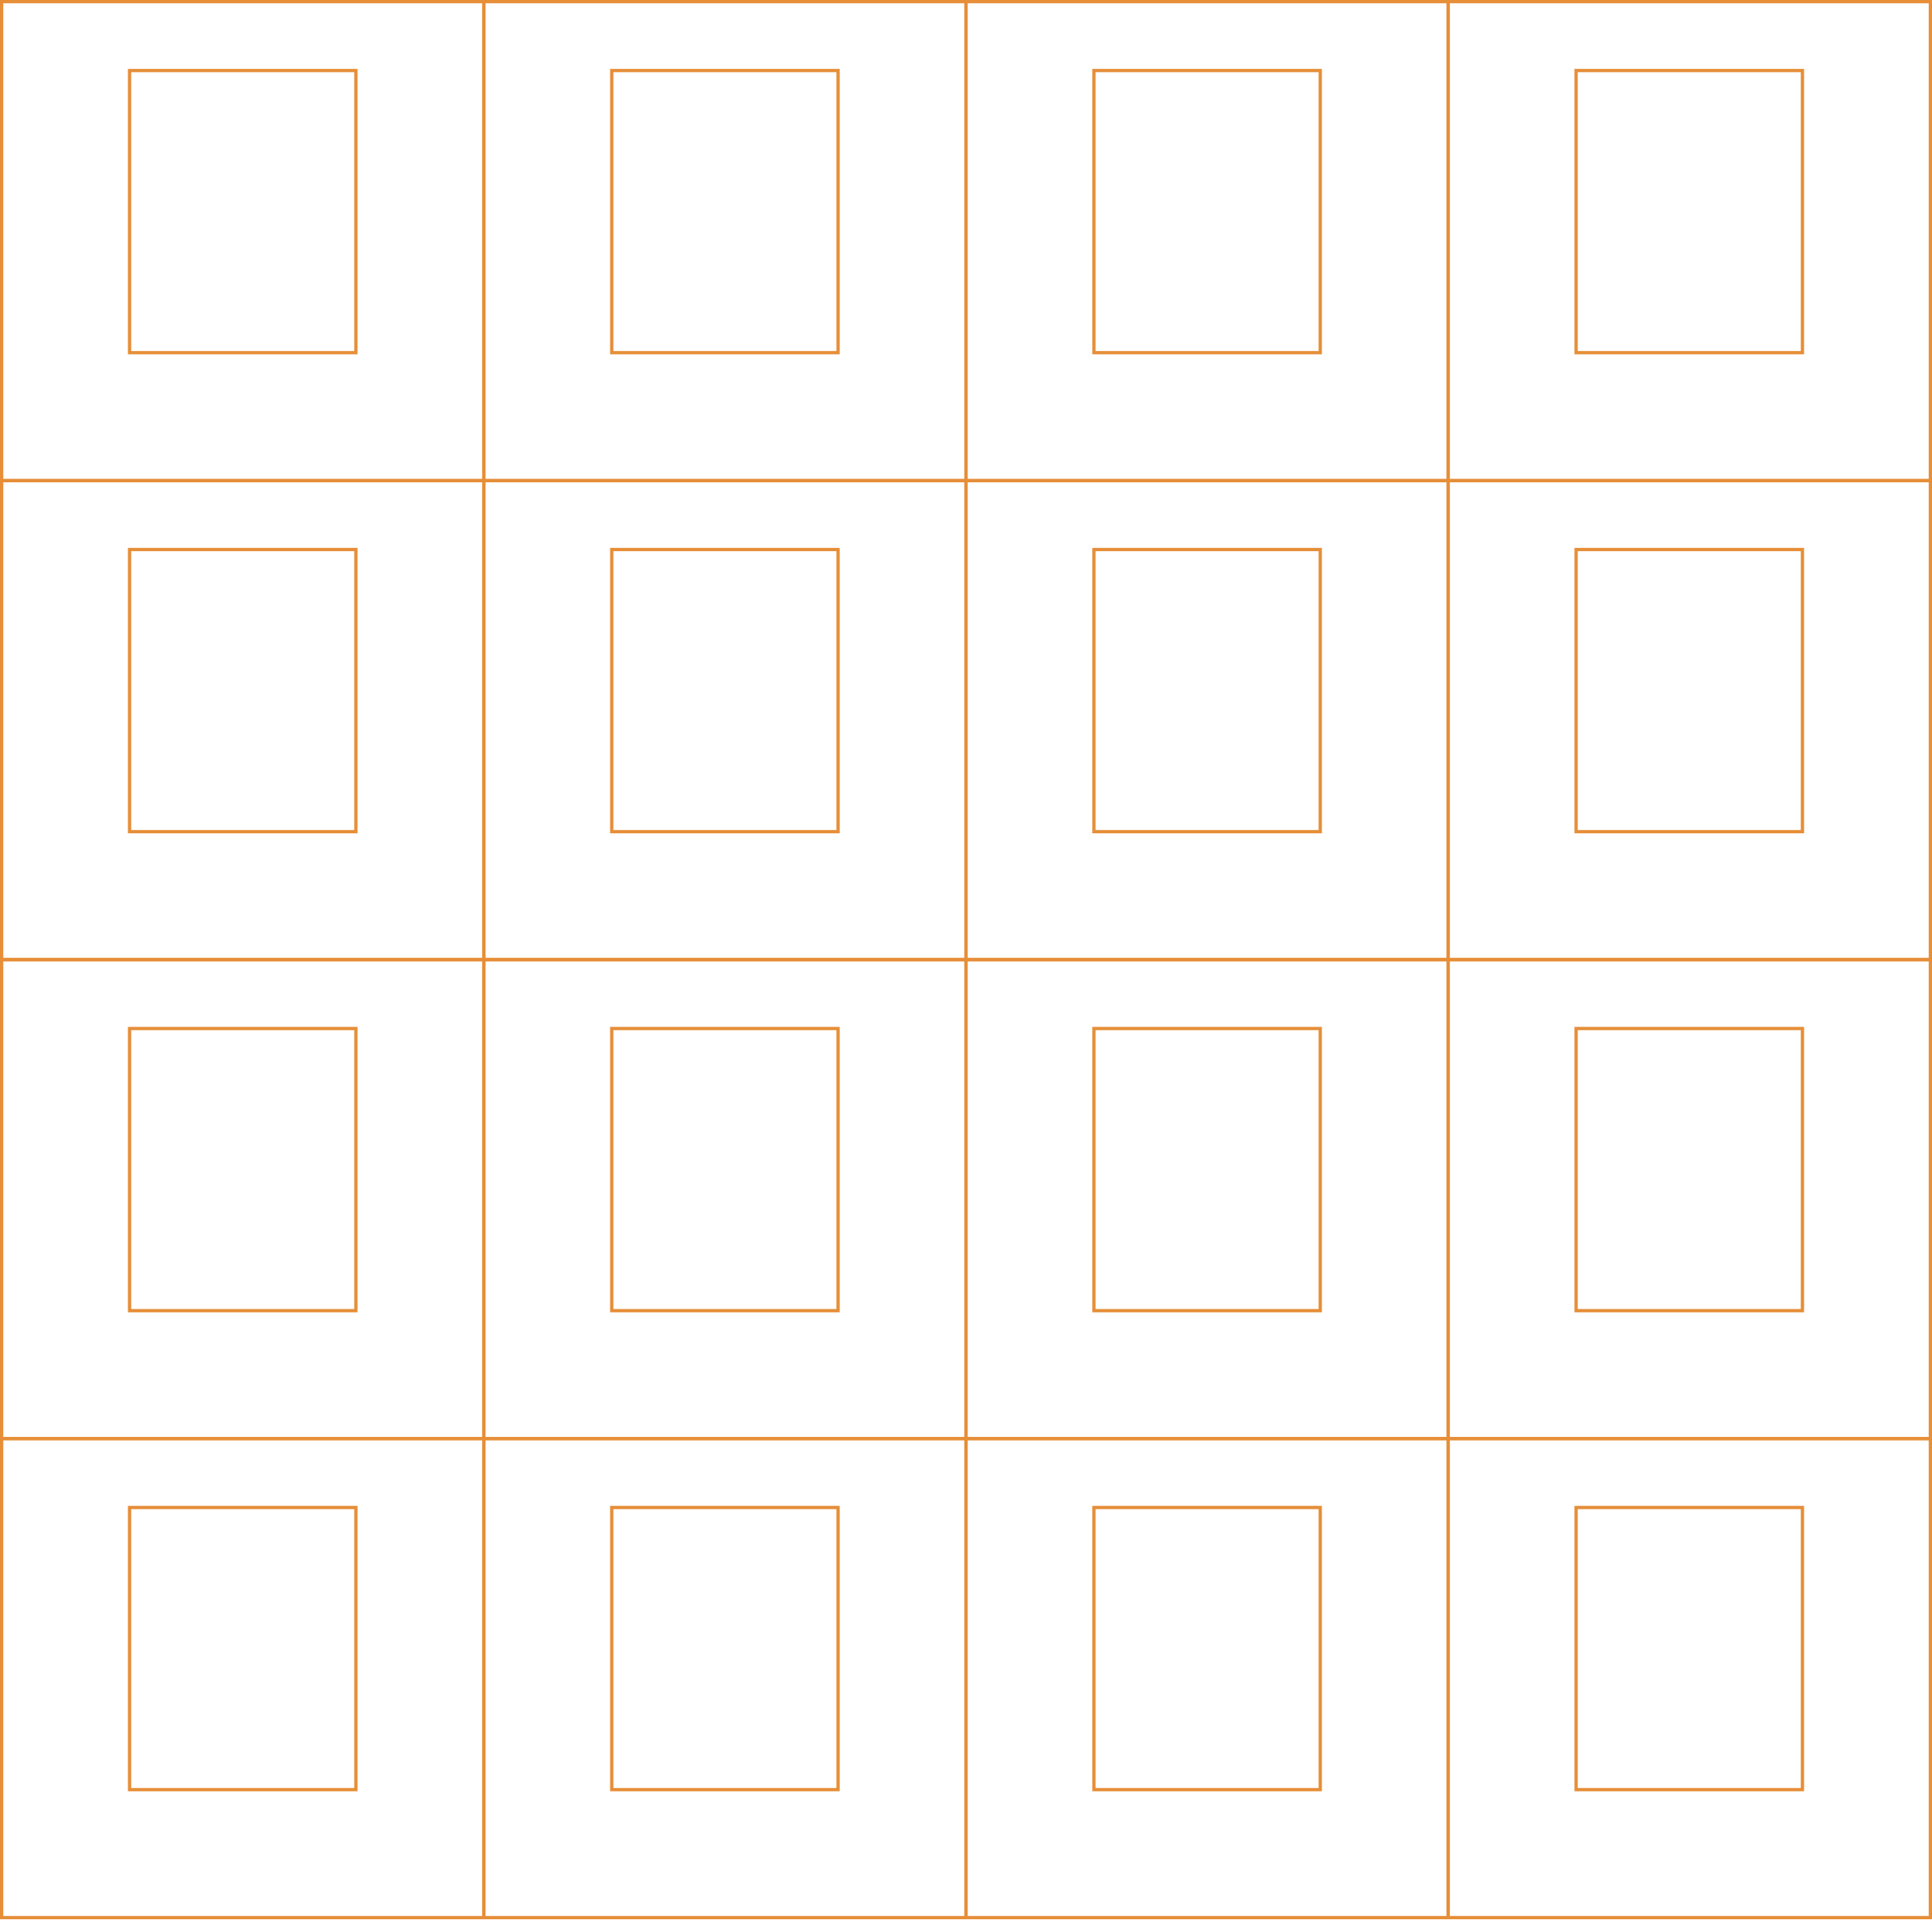
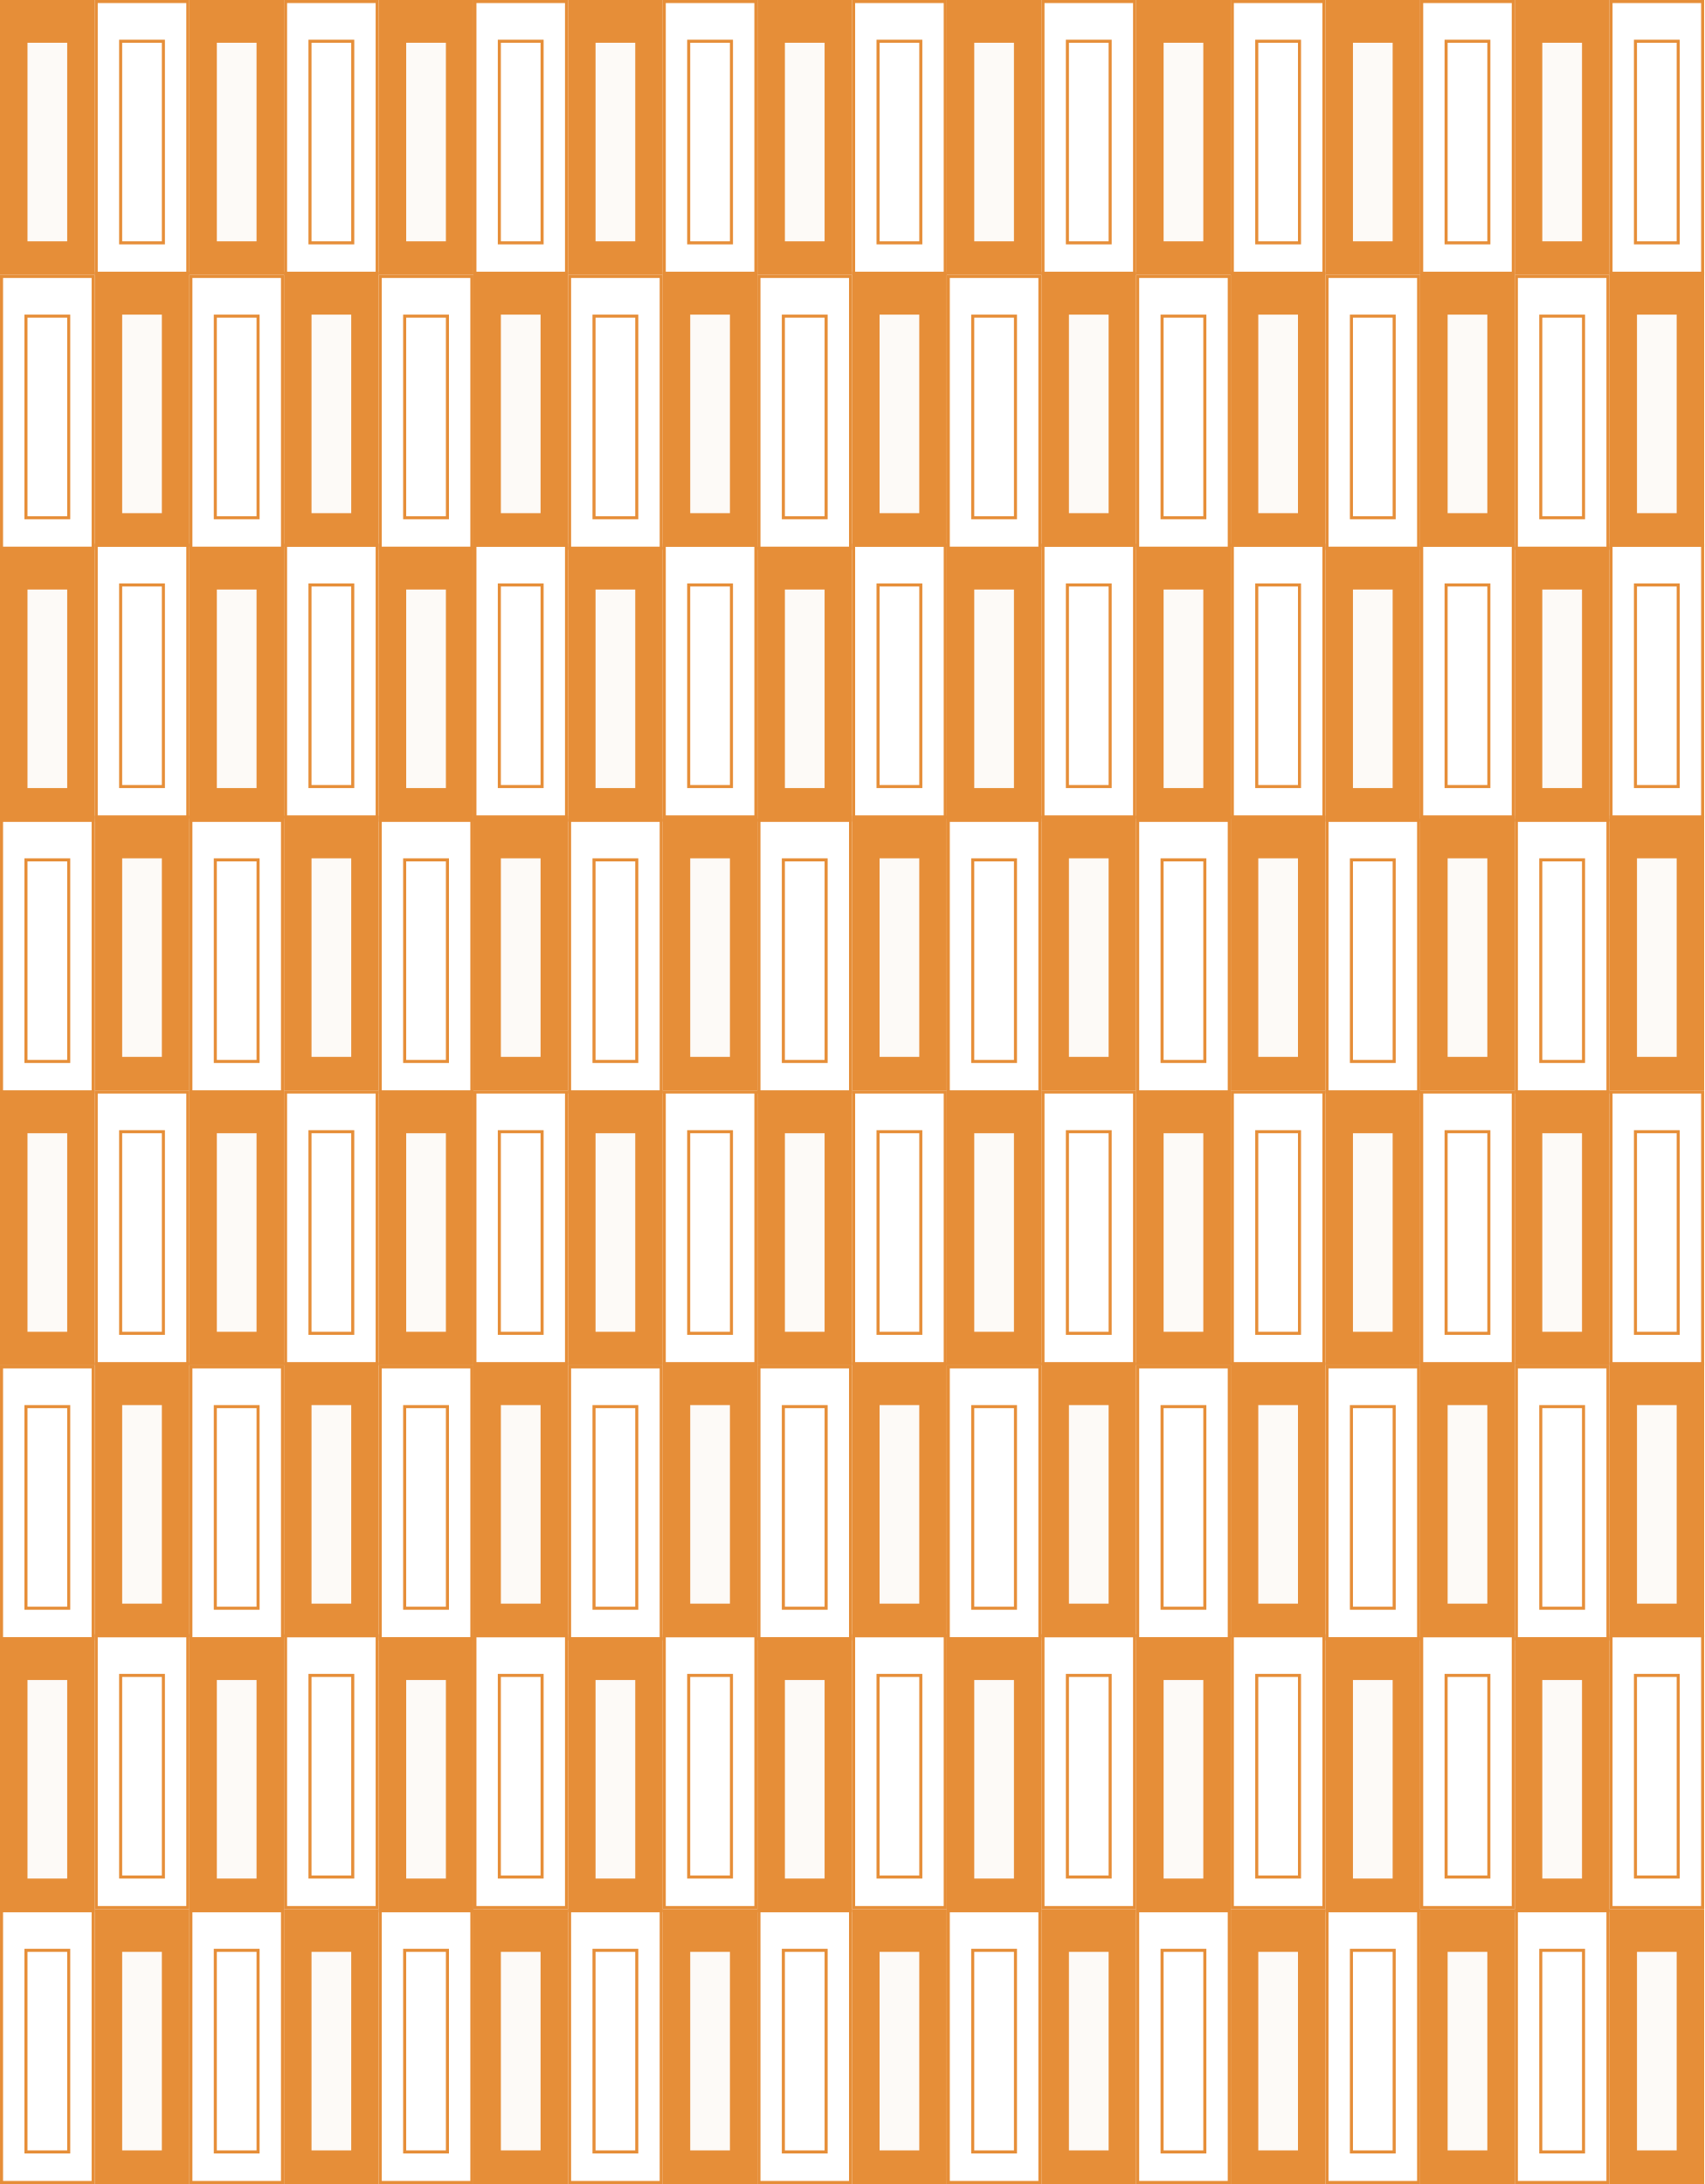
- <svg xmlns="http://www.w3.org/2000/svg" width="589" height="585" viewBox="0 0 589 585" fill="none">
-   <rect x="0.5" y="0.5" width="147" height="146" stroke="#E68E38" />
-   <rect x="0.5" y="292.5" width="147" height="146" stroke="#E68E38" />
-   <rect x="0.5" y="146.5" width="147" height="146" stroke="#E68E38" />
-   <rect x="0.5" y="438.5" width="147" height="146" stroke="#E68E38" />
-   <rect x="294.5" y="0.5" width="147" height="146" stroke="#E68E38" />
-   <rect x="294.5" y="292.5" width="147" height="146" stroke="#E68E38" />
-   <rect x="294.5" y="146.5" width="147" height="146" stroke="#E68E38" />
-   <rect x="294.5" y="438.5" width="147" height="146" stroke="#E68E38" />
-   <rect x="147.5" y="0.5" width="147" height="146" stroke="#E68E38" />
-   <rect x="147.5" y="292.5" width="147" height="146" stroke="#E68E38" />
-   <rect x="147.5" y="146.5" width="147" height="146" stroke="#E68E38" />
-   <rect x="147.5" y="438.5" width="147" height="146" stroke="#E68E38" />
-   <rect x="441.5" y="0.5" width="147" height="146" stroke="#E68E38" />
-   <rect x="441.5" y="292.5" width="147" height="146" stroke="#E68E38" />
-   <rect x="441.5" y="146.5" width="147" height="146" stroke="#E68E38" />
-   <rect x="441.5" y="438.5" width="147" height="146" stroke="#E68E38" />
-   <rect x="39.5" y="21.5" width="69" height="86" stroke="#E68E38" />
-   <rect x="39.5" y="313.5" width="69" height="86" stroke="#E68E38" />
-   <rect x="39.5" y="167.5" width="69" height="86" stroke="#E68E38" />
-   <rect x="39.5" y="459.5" width="69" height="86" stroke="#E68E38" />
-   <rect x="333.5" y="21.5" width="69" height="86" stroke="#E68E38" />
-   <rect x="333.5" y="313.5" width="69" height="86" stroke="#E68E38" />
-   <rect x="333.5" y="167.5" width="69" height="86" stroke="#E68E38" />
-   <rect x="333.5" y="459.5" width="69" height="86" stroke="#E68E38" />
-   <rect x="186.5" y="21.5" width="69" height="86" stroke="#E68E38" />
-   <rect x="186.5" y="313.5" width="69" height="86" stroke="#E68E38" />
-   <rect x="186.5" y="167.5" width="69" height="86" stroke="#E68E38" />
-   <rect x="186.5" y="459.5" width="69" height="86" stroke="#E68E38" />
-   <rect x="480.5" y="21.5" width="69" height="86" stroke="#E68E38" />
-   <rect x="480.5" y="313.5" width="69" height="86" stroke="#E68E38" />
-   <rect x="480.5" y="167.5" width="69" height="86" stroke="#E68E38" />
-   <rect x="480.5" y="459.5" width="69" height="86" stroke="#E68E38" />
+ <svg xmlns="http://www.w3.org/2000/svg" width="558" height="715" viewBox="0 0 558 715" fill="none">
+   <rect x="0.5" y="447.5" width="30" height="89" stroke="#E68E38" />
+   <rect x="248.5" y="447.5" width="30" height="89" stroke="#E68E38" />
+   <rect x="124.5" y="447.5" width="30" height="89" stroke="#E68E38" />
+   <rect x="372.5" y="447.5" width="30" height="89" stroke="#E68E38" />
+   <rect x="62.5" y="447.5" width="30" height="89" stroke="#E68E38" />
+   <rect x="310.5" y="447.5" width="30" height="89" stroke="#E68E38" />
+   <rect x="186.5" y="447.5" width="30" height="89" stroke="#E68E38" />
+   <rect x="434.5" y="447.5" width="30" height="89" stroke="#E68E38" />
+   <rect x="496.5" y="447.5" width="30" height="89" stroke="#E68E38" />
+   <rect x="31.5" y="357.5" width="30" height="89" stroke="#E68E38" />
+   <rect x="279.5" y="357.5" width="30" height="89" stroke="#E68E38" />
+   <rect x="155.5" y="357.5" width="30" height="89" stroke="#E68E38" />
+   <rect x="403.5" y="357.5" width="30" height="89" stroke="#E68E38" />
+   <rect x="93.5" y="357.5" width="30" height="89" stroke="#E68E38" />
+   <rect x="341.5" y="357.5" width="30" height="89" stroke="#E68E38" />
+   <rect x="217.5" y="357.5" width="30" height="89" stroke="#E68E38" />
+   <rect x="465.5" y="357.5" width="30" height="89" stroke="#E68E38" />
+   <rect x="527.5" y="357.5" width="30" height="89" stroke="#E68E38" />
+   <rect x="0.5" y="90.5" width="30" height="89" stroke="#E68E38" />
+   <rect x="248.5" y="90.5" width="30" height="89" stroke="#E68E38" />
+   <rect x="124.5" y="90.5" width="30" height="89" stroke="#E68E38" />
+   <rect x="372.5" y="90.5" width="30" height="89" stroke="#E68E38" />
+   <rect x="62.5" y="90.5" width="30" height="89" stroke="#E68E38" />
+   <rect x="310.5" y="90.5" width="30" height="89" stroke="#E68E38" />
+   <rect x="186.5" y="90.5" width="30" height="89" stroke="#E68E38" />
+   <rect x="434.5" y="90.5" width="30" height="89" stroke="#E68E38" />
+   <rect x="496.5" y="90.5" width="30" height="89" stroke="#E68E38" />
+   <rect x="0.5" y="536.5" width="30" height="89" fill="#E68E38" stroke="#E68E38" />
+   <rect x="248.5" y="536.5" width="30" height="89" fill="#E68E38" stroke="#E68E38" />
+   <rect x="124.5" y="536.5" width="30" height="89" fill="#E68E38" stroke="#E68E38" />
+   <rect x="372.5" y="536.5" width="30" height="89" fill="#E68E38" stroke="#E68E38" />
+   <rect x="62.5" y="536.5" width="30" height="89" fill="#E68E38" stroke="#E68E38" />
+   <rect x="310.5" y="536.5" width="30" height="89" fill="#E68E38" stroke="#E68E38" />
+   <rect x="186.5" y="536.5" width="30" height="89" fill="#E68E38" stroke="#E68E38" />
+   <rect x="434.5" y="536.5" width="30" height="89" fill="#E68E38" stroke="#E68E38" />
+   <rect x="496.5" y="536.5" width="30" height="89" fill="#E68E38" stroke="#E68E38" />
+   <rect x="31.5" y="625.5" width="30" height="89" fill="#E68E38" stroke="#E68E38" />
+   <rect x="279.5" y="625.5" width="30" height="89" fill="#E68E38" stroke="#E68E38" />
+   <rect x="155.5" y="625.5" width="30" height="89" fill="#E68E38" stroke="#E68E38" />
+   <rect x="403.5" y="625.5" width="30" height="89" fill="#E68E38" stroke="#E68E38" />
+   <rect x="93.5" y="625.5" width="30" height="89" fill="#E68E38" stroke="#E68E38" />
+   <rect x="341.5" y="625.5" width="30" height="89" fill="#E68E38" stroke="#E68E38" />
+   <rect x="217.5" y="625.5" width="30" height="89" fill="#E68E38" stroke="#E68E38" />
+   <rect x="465.5" y="625.5" width="30" height="89" fill="#E68E38" stroke="#E68E38" />
+   <rect x="527.5" y="625.5" width="30" height="89" fill="#E68E38" stroke="#E68E38" />
+   <rect x="31.5" y="446.5" width="30" height="89" fill="#E68E38" stroke="#E68E38" />
+   <rect x="279.5" y="446.5" width="30" height="89" fill="#E68E38" stroke="#E68E38" />
+   <rect x="155.5" y="446.5" width="30" height="89" fill="#E68E38" stroke="#E68E38" />
+   <rect x="403.5" y="446.5" width="30" height="89" fill="#E68E38" stroke="#E68E38" />
+   <rect x="93.5" y="446.5" width="30" height="89" fill="#E68E38" stroke="#E68E38" />
+   <rect x="341.5" y="446.5" width="30" height="89" fill="#E68E38" stroke="#E68E38" />
+   <rect x="217.5" y="446.5" width="30" height="89" fill="#E68E38" stroke="#E68E38" />
+   <rect x="465.5" y="446.5" width="30" height="89" fill="#E68E38" stroke="#E68E38" />
+   <rect x="527.5" y="446.5" width="30" height="89" fill="#E68E38" stroke="#E68E38" />
+   <rect x="0.5" y="179.5" width="30" height="89" fill="#E68E38" stroke="#E68E38" />
+   <rect x="248.5" y="179.5" width="30" height="89" fill="#E68E38" stroke="#E68E38" />
+   <rect x="124.5" y="179.5" width="30" height="89" fill="#E68E38" stroke="#E68E38" />
+   <rect x="372.5" y="179.5" width="30" height="89" fill="#E68E38" stroke="#E68E38" />
+   <rect x="62.5" y="179.5" width="30" height="89" fill="#E68E38" stroke="#E68E38" />
+   <rect x="310.5" y="179.5" width="30" height="89" fill="#E68E38" stroke="#E68E38" />
+   <rect x="186.5" y="179.5" width="30" height="89" fill="#E68E38" stroke="#E68E38" />
+   <rect x="434.5" y="179.5" width="30" height="89" fill="#E68E38" stroke="#E68E38" />
+   <rect x="496.5" y="179.5" width="30" height="89" fill="#E68E38" stroke="#E68E38" />
+   <rect x="31.5" y="89.5" width="30" height="89" fill="#E68E38" stroke="#E68E38" />
+   <rect x="279.5" y="89.5" width="30" height="89" fill="#E68E38" stroke="#E68E38" />
+   <rect x="155.5" y="89.5" width="30" height="89" fill="#E68E38" stroke="#E68E38" />
+   <rect x="403.5" y="89.5" width="30" height="89" fill="#E68E38" stroke="#E68E38" />
+   <rect x="93.5" y="89.5" width="30" height="89" fill="#E68E38" stroke="#E68E38" />
+   <rect x="341.5" y="89.5" width="30" height="89" fill="#E68E38" stroke="#E68E38" />
+   <rect x="217.5" y="89.5" width="30" height="89" fill="#E68E38" stroke="#E68E38" />
+   <rect x="465.5" y="89.5" width="30" height="89" fill="#E68E38" stroke="#E68E38" />
+   <rect x="527.5" y="89.5" width="30" height="89" fill="#E68E38" stroke="#E68E38" />
+   <rect x="0.5" y="357.5" width="30" height="89" fill="#E68E38" stroke="#E68E38" />
+   <rect x="248.5" y="357.5" width="30" height="89" fill="#E68E38" stroke="#E68E38" />
+   <rect x="124.5" y="357.5" width="30" height="89" fill="#E68E38" stroke="#E68E38" />
+   <rect x="372.5" y="357.5" width="30" height="89" fill="#E68E38" stroke="#E68E38" />
+   <rect x="62.5" y="357.5" width="30" height="89" fill="#E68E38" stroke="#E68E38" />
+   <rect x="310.5" y="357.5" width="30" height="89" fill="#E68E38" stroke="#E68E38" />
+   <rect x="186.5" y="357.5" width="30" height="89" fill="#E68E38" stroke="#E68E38" />
+   <rect x="434.5" y="357.5" width="30" height="89" fill="#E68E38" stroke="#E68E38" />
+   <rect x="496.5" y="357.5" width="30" height="89" fill="#E68E38" stroke="#E68E38" />
+   <rect x="31.5" y="267.5" width="30" height="89" fill="#E68E38" stroke="#E68E38" />
+   <rect x="279.5" y="267.5" width="30" height="89" fill="#E68E38" stroke="#E68E38" />
+   <rect x="155.5" y="267.5" width="30" height="89" fill="#E68E38" stroke="#E68E38" />
+   <rect x="403.5" y="267.5" width="30" height="89" fill="#E68E38" stroke="#E68E38" />
+   <rect x="93.5" y="267.5" width="30" height="89" fill="#E68E38" stroke="#E68E38" />
+   <rect x="341.5" y="267.5" width="30" height="89" fill="#E68E38" stroke="#E68E38" />
+   <rect x="217.5" y="267.5" width="30" height="89" fill="#E68E38" stroke="#E68E38" />
+   <rect x="465.5" y="267.5" width="30" height="89" fill="#E68E38" stroke="#E68E38" />
+   <rect x="527.5" y="267.5" width="30" height="89" fill="#E68E38" stroke="#E68E38" />
+   <rect x="0.5" y="625.5" width="30" height="89" stroke="#E68E38" />
+   <rect x="248.5" y="625.5" width="30" height="89" stroke="#E68E38" />
+   <rect x="124.5" y="625.5" width="30" height="89" stroke="#E68E38" />
+   <rect x="372.5" y="625.5" width="30" height="89" stroke="#E68E38" />
+   <rect x="62.5" y="625.5" width="30" height="89" stroke="#E68E38" />
+   <rect x="310.5" y="625.5" width="30" height="89" stroke="#E68E38" />
+   <rect x="186.5" y="625.5" width="30" height="89" stroke="#E68E38" />
+   <rect x="434.5" y="625.5" width="30" height="89" stroke="#E68E38" />
+   <rect x="496.5" y="625.5" width="30" height="89" stroke="#E68E38" />
+   <rect x="31.5" y="535.5" width="30" height="89" stroke="#E68E38" />
+   <rect x="279.5" y="535.5" width="30" height="89" stroke="#E68E38" />
+   <rect x="155.5" y="535.5" width="30" height="89" stroke="#E68E38" />
+   <rect x="403.5" y="535.5" width="30" height="89" stroke="#E68E38" />
+   <rect x="93.5" y="535.5" width="30" height="89" stroke="#E68E38" />
+   <rect x="341.5" y="535.5" width="30" height="89" stroke="#E68E38" />
+   <rect x="217.5" y="535.5" width="30" height="89" stroke="#E68E38" />
+   <rect x="465.5" y="535.5" width="30" height="89" stroke="#E68E38" />
+   <rect x="527.5" y="535.5" width="30" height="89" stroke="#E68E38" />
+   <rect x="0.5" y="268.5" width="30" height="89" stroke="#E68E38" />
+   <rect x="248.5" y="268.5" width="30" height="89" stroke="#E68E38" />
+   <rect x="124.5" y="268.5" width="30" height="89" stroke="#E68E38" />
+   <rect x="372.5" y="268.5" width="30" height="89" stroke="#E68E38" />
+   <rect x="62.5" y="268.5" width="30" height="89" stroke="#E68E38" />
+   <rect x="310.5" y="268.5" width="30" height="89" stroke="#E68E38" />
+   <rect x="186.5" y="268.5" width="30" height="89" stroke="#E68E38" />
+   <rect x="434.5" y="268.5" width="30" height="89" stroke="#E68E38" />
+   <rect x="496.5" y="268.5" width="30" height="89" stroke="#E68E38" />
+   <rect x="31.5" y="178.5" width="30" height="89" stroke="#E68E38" />
+   <rect x="279.5" y="178.5" width="30" height="89" stroke="#E68E38" />
+   <rect x="155.5" y="178.5" width="30" height="89" stroke="#E68E38" />
+   <rect x="403.5" y="178.5" width="30" height="89" stroke="#E68E38" />
+   <rect x="93.5" y="178.5" width="30" height="89" stroke="#E68E38" />
+   <rect x="341.5" y="178.5" width="30" height="89" stroke="#E68E38" />
+   <rect x="217.5" y="178.5" width="30" height="89" stroke="#E68E38" />
+   <rect x="465.5" y="178.5" width="30" height="89" stroke="#E68E38" />
+   <rect x="527.5" y="178.5" width="30" height="89" stroke="#E68E38" />
+   <rect x="8.5" y="460.5" width="14" height="66" stroke="#E68E38" />
+   <rect x="256.5" y="460.5" width="14" height="66" stroke="#E68E38" />
+   <rect x="132.5" y="460.5" width="14" height="66" stroke="#E68E38" />
+   <rect x="380.5" y="460.5" width="14" height="66" stroke="#E68E38" />
+   <rect x="70.5" y="460.5" width="14" height="66" stroke="#E68E38" />
+   <rect x="318.5" y="460.5" width="14" height="66" stroke="#E68E38" />
+   <rect x="194.5" y="460.5" width="14" height="66" stroke="#E68E38" />
+   <rect x="442.5" y="460.5" width="14" height="66" stroke="#E68E38" />
+   <rect x="504.5" y="460.5" width="14" height="66" stroke="#E68E38" />
+   <rect x="39.5" y="370.5" width="14" height="66" stroke="#E68E38" />
+   <rect x="287.5" y="370.5" width="14" height="66" stroke="#E68E38" />
+   <rect x="163.5" y="370.5" width="14" height="66" stroke="#E68E38" />
+   <rect x="411.5" y="370.5" width="14" height="66" stroke="#E68E38" />
+   <rect x="101.5" y="370.5" width="14" height="66" stroke="#E68E38" />
+   <rect x="349.5" y="370.5" width="14" height="66" stroke="#E68E38" />
+   <rect x="225.5" y="370.5" width="14" height="66" stroke="#E68E38" />
+   <rect x="473.5" y="370.5" width="14" height="66" stroke="#E68E38" />
+   <rect x="535.5" y="370.5" width="14" height="66" stroke="#E68E38" />
+   <rect x="8.5" y="103.5" width="14" height="66" stroke="#E68E38" />
+   <rect x="256.5" y="103.5" width="14" height="66" stroke="#E68E38" />
+   <rect x="132.5" y="103.5" width="14" height="66" stroke="#E68E38" />
+   <rect x="380.5" y="103.5" width="14" height="66" stroke="#E68E38" />
+   <rect x="70.5" y="103.5" width="14" height="66" stroke="#E68E38" />
+   <rect x="318.5" y="103.5" width="14" height="66" stroke="#E68E38" />
+   <rect x="194.5" y="103.5" width="14" height="66" stroke="#E68E38" />
+   <rect x="442.5" y="103.5" width="14" height="66" stroke="#E68E38" />
+   <rect x="504.5" y="103.5" width="14" height="66" stroke="#E68E38" />
+   <rect x="8.5" y="638.5" width="14" height="66" stroke="#E68E38" />
+   <rect x="256.5" y="638.5" width="14" height="66" stroke="#E68E38" />
+   <rect x="132.5" y="638.5" width="14" height="66" stroke="#E68E38" />
+   <rect x="380.5" y="638.5" width="14" height="66" stroke="#E68E38" />
+   <rect x="70.5" y="638.5" width="14" height="66" stroke="#E68E38" />
+   <rect x="318.5" y="638.5" width="14" height="66" stroke="#E68E38" />
+   <rect x="194.5" y="638.5" width="14" height="66" stroke="#E68E38" />
+   <rect x="442.5" y="638.5" width="14" height="66" stroke="#E68E38" />
+   <rect x="504.5" y="638.5" width="14" height="66" stroke="#E68E38" />
+   <rect x="39.5" y="548.5" width="14" height="66" stroke="#E68E38" />
+   <rect x="287.5" y="548.5" width="14" height="66" stroke="#E68E38" />
+   <rect x="163.5" y="548.5" width="14" height="66" stroke="#E68E38" />
+   <rect x="411.5" y="548.5" width="14" height="66" stroke="#E68E38" />
+   <rect x="101.5" y="548.5" width="14" height="66" stroke="#E68E38" />
+   <rect x="349.5" y="548.5" width="14" height="66" stroke="#E68E38" />
+   <rect x="225.5" y="548.5" width="14" height="66" stroke="#E68E38" />
+   <rect x="473.5" y="548.5" width="14" height="66" stroke="#E68E38" />
+   <rect x="535.5" y="548.5" width="14" height="66" stroke="#E68E38" />
+   <rect x="8.5" y="281.5" width="14" height="66" stroke="#E68E38" />
+   <rect x="256.5" y="281.5" width="14" height="66" stroke="#E68E38" />
+   <rect x="132.5" y="281.5" width="14" height="66" stroke="#E68E38" />
+   <rect x="380.5" y="281.5" width="14" height="66" stroke="#E68E38" />
+   <rect x="70.5" y="281.5" width="14" height="66" stroke="#E68E38" />
+   <rect x="318.5" y="281.5" width="14" height="66" stroke="#E68E38" />
+   <rect x="194.5" y="281.5" width="14" height="66" stroke="#E68E38" />
+   <rect x="442.5" y="281.5" width="14" height="66" stroke="#E68E38" />
+   <rect x="504.5" y="281.5" width="14" height="66" stroke="#E68E38" />
+   <rect x="39.5" y="191.5" width="14" height="66" stroke="#E68E38" />
+   <rect x="287.5" y="191.5" width="14" height="66" stroke="#E68E38" />
+   <rect x="163.5" y="191.5" width="14" height="66" stroke="#E68E38" />
+   <rect x="411.5" y="191.5" width="14" height="66" stroke="#E68E38" />
+   <rect x="101.5" y="191.5" width="14" height="66" stroke="#E68E38" />
+   <rect x="349.5" y="191.5" width="14" height="66" stroke="#E68E38" />
+   <rect x="225.5" y="191.5" width="14" height="66" stroke="#E68E38" />
+   <rect x="473.5" y="191.5" width="14" height="66" stroke="#E68E38" />
+   <rect x="535.5" y="191.5" width="14" height="66" stroke="#E68E38" />
+   <rect x="31.5" y="0.5" width="30" height="89" stroke="#E68E38" />
+   <rect x="279.5" y="0.5" width="30" height="89" stroke="#E68E38" />
+   <rect x="155.5" y="0.5" width="30" height="89" stroke="#E68E38" />
+   <rect x="403.5" y="0.5" width="30" height="89" stroke="#E68E38" />
+   <rect x="93.5" y="0.5" width="30" height="89" stroke="#E68E38" />
+   <rect x="341.5" y="0.5" width="30" height="89" stroke="#E68E38" />
+   <rect x="217.5" y="0.5" width="30" height="89" stroke="#E68E38" />
+   <rect x="465.5" y="0.5" width="30" height="89" stroke="#E68E38" />
+   <rect x="527.5" y="0.5" width="30" height="89" stroke="#E68E38" />
+   <rect x="0.5" y="0.5" width="30" height="89" fill="#E68E38" stroke="#E68E38" />
+   <rect x="248.5" y="0.5" width="30" height="89" fill="#E68E38" stroke="#E68E38" />
+   <rect x="124.5" y="0.5" width="30" height="89" fill="#E68E38" stroke="#E68E38" />
+   <rect x="372.5" y="0.5" width="30" height="89" fill="#E68E38" stroke="#E68E38" />
+   <rect x="62.5" y="0.5" width="30" height="89" fill="#E68E38" stroke="#E68E38" />
+   <rect x="310.5" y="0.5" width="30" height="89" fill="#E68E38" stroke="#E68E38" />
+   <rect x="186.5" y="0.5" width="30" height="89" fill="#E68E38" stroke="#E68E38" />
+   <rect x="434.5" y="0.5" width="30" height="89" fill="#E68E38" stroke="#E68E38" />
+   <rect x="496.5" y="0.5" width="30" height="89" fill="#E68E38" stroke="#E68E38" />
+   <rect x="39.5" y="13.5" width="14" height="66" stroke="#E68E38" />
+   <rect x="287.5" y="13.5" width="14" height="66" stroke="#E68E38" />
+   <rect x="163.5" y="13.5" width="14" height="66" stroke="#E68E38" />
+   <rect x="411.5" y="13.5" width="14" height="66" stroke="#E68E38" />
+   <rect x="101.5" y="13.5" width="14" height="66" stroke="#E68E38" />
+   <rect x="349.5" y="13.5" width="14" height="66" stroke="#E68E38" />
+   <rect x="225.5" y="13.5" width="14" height="66" stroke="#E68E38" />
+   <rect x="473.5" y="13.5" width="14" height="66" stroke="#E68E38" />
+   <rect x="535.5" y="13.5" width="14" height="66" stroke="#E68E38" />
+   <rect x="8.5" y="549.5" width="14" height="66" fill="#FDFAF7" stroke="#E68E38" />
+   <rect x="256.5" y="549.5" width="14" height="66" fill="#FDFAF7" stroke="#E68E38" />
+   <rect x="132.5" y="549.5" width="14" height="66" fill="#FDFAF7" stroke="#E68E38" />
+   <rect x="380.5" y="549.5" width="14" height="66" fill="#FDFAF7" stroke="#E68E38" />
+   <rect x="70.5" y="549.5" width="14" height="66" fill="#FDFAF7" stroke="#E68E38" />
+   <rect x="318.5" y="549.5" width="14" height="66" fill="#FDFAF7" stroke="#E68E38" />
+   <rect x="194.5" y="549.5" width="14" height="66" fill="#FDFAF7" stroke="#E68E38" />
+   <rect x="442.5" y="549.5" width="14" height="66" fill="#FDFAF7" stroke="#E68E38" />
+   <rect x="504.5" y="549.5" width="14" height="66" fill="#FDFAF7" stroke="#E68E38" />
+   <rect x="39.5" y="638.5" width="14" height="66" fill="#FDFAF7" stroke="#E68E38" />
+   <rect x="287.5" y="638.5" width="14" height="66" fill="#FDFAF7" stroke="#E68E38" />
+   <rect x="163.5" y="638.5" width="14" height="66" fill="#FDFAF7" stroke="#E68E38" />
+   <rect x="411.5" y="638.5" width="14" height="66" fill="#FDFAF7" stroke="#E68E38" />
+   <rect x="101.5" y="638.5" width="14" height="66" fill="#FDFAF7" stroke="#E68E38" />
+   <rect x="349.5" y="638.5" width="14" height="66" fill="#FDFAF7" stroke="#E68E38" />
+   <rect x="225.5" y="638.5" width="14" height="66" fill="#FDFAF7" stroke="#E68E38" />
+   <rect x="473.5" y="638.5" width="14" height="66" fill="#FDFAF7" stroke="#E68E38" />
+   <rect x="535.5" y="638.5" width="14" height="66" fill="#FDFAF7" stroke="#E68E38" />
+   <rect x="39.5" y="459.5" width="14" height="66" fill="#FDFAF7" stroke="#E68E38" />
+   <rect x="287.5" y="459.5" width="14" height="66" fill="#FDFAF7" stroke="#E68E38" />
+   <rect x="163.5" y="459.5" width="14" height="66" fill="#FDFAF7" stroke="#E68E38" />
+   <rect x="411.5" y="459.5" width="14" height="66" fill="#FDFAF7" stroke="#E68E38" />
+   <rect x="101.5" y="459.5" width="14" height="66" fill="#FDFAF7" stroke="#E68E38" />
+   <rect x="349.5" y="459.5" width="14" height="66" fill="#FDFAF7" stroke="#E68E38" />
+   <rect x="225.5" y="459.5" width="14" height="66" fill="#FDFAF7" stroke="#E68E38" />
+   <rect x="473.5" y="459.5" width="14" height="66" fill="#FDFAF7" stroke="#E68E38" />
+   <rect x="535.5" y="459.5" width="14" height="66" fill="#FDFAF7" stroke="#E68E38" />
+   <rect x="8.5" y="192.5" width="14" height="66" fill="#FDFAF7" stroke="#E68E38" />
+   <rect x="256.5" y="192.5" width="14" height="66" fill="#FDFAF7" stroke="#E68E38" />
+   <rect x="132.5" y="192.5" width="14" height="66" fill="#FDFAF7" stroke="#E68E38" />
+   <rect x="380.5" y="192.5" width="14" height="66" fill="#FDFAF7" stroke="#E68E38" />
+   <rect x="70.5" y="192.5" width="14" height="66" fill="#FDFAF7" stroke="#E68E38" />
+   <rect x="318.5" y="192.5" width="14" height="66" fill="#FDFAF7" stroke="#E68E38" />
+   <rect x="194.5" y="192.5" width="14" height="66" fill="#FDFAF7" stroke="#E68E38" />
+   <rect x="442.5" y="192.5" width="14" height="66" fill="#FDFAF7" stroke="#E68E38" />
+   <rect x="504.5" y="192.5" width="14" height="66" fill="#FDFAF7" stroke="#E68E38" />
+   <rect x="39.5" y="102.5" width="14" height="66" fill="#FDFAF7" stroke="#E68E38" />
+   <rect x="287.5" y="102.5" width="14" height="66" fill="#FDFAF7" stroke="#E68E38" />
+   <rect x="163.5" y="102.5" width="14" height="66" fill="#FDFAF7" stroke="#E68E38" />
+   <rect x="411.5" y="102.5" width="14" height="66" fill="#FDFAF7" stroke="#E68E38" />
+   <rect x="101.5" y="102.5" width="14" height="66" fill="#FDFAF7" stroke="#E68E38" />
+   <rect x="349.5" y="102.5" width="14" height="66" fill="#FDFAF7" stroke="#E68E38" />
+   <rect x="225.5" y="102.5" width="14" height="66" fill="#FDFAF7" stroke="#E68E38" />
+   <rect x="473.5" y="102.5" width="14" height="66" fill="#FDFAF7" stroke="#E68E38" />
+   <rect x="535.5" y="102.5" width="14" height="66" fill="#FDFAF7" stroke="#E68E38" />
+   <rect x="8.5" y="370.5" width="14" height="66" fill="#FDFAF7" stroke="#E68E38" />
+   <rect x="256.5" y="370.5" width="14" height="66" fill="#FDFAF7" stroke="#E68E38" />
+   <rect x="132.5" y="370.5" width="14" height="66" fill="#FDFAF7" stroke="#E68E38" />
+   <rect x="380.5" y="370.5" width="14" height="66" fill="#FDFAF7" stroke="#E68E38" />
+   <rect x="70.5" y="370.5" width="14" height="66" fill="#FDFAF7" stroke="#E68E38" />
+   <rect x="318.5" y="370.5" width="14" height="66" fill="#FDFAF7" stroke="#E68E38" />
+   <rect x="194.5" y="370.5" width="14" height="66" fill="#FDFAF7" stroke="#E68E38" />
+   <rect x="442.5" y="370.5" width="14" height="66" fill="#FDFAF7" stroke="#E68E38" />
+   <rect x="504.5" y="370.5" width="14" height="66" fill="#FDFAF7" stroke="#E68E38" />
+   <rect x="39.5" y="280.5" width="14" height="66" fill="#FDFAF7" stroke="#E68E38" />
+   <rect x="287.5" y="280.5" width="14" height="66" fill="#FDFAF7" stroke="#E68E38" />
+   <rect x="163.5" y="280.5" width="14" height="66" fill="#FDFAF7" stroke="#E68E38" />
+   <rect x="411.5" y="280.5" width="14" height="66" fill="#FDFAF7" stroke="#E68E38" />
+   <rect x="101.5" y="280.5" width="14" height="66" fill="#FDFAF7" stroke="#E68E38" />
+   <rect x="349.5" y="280.5" width="14" height="66" fill="#FDFAF7" stroke="#E68E38" />
+   <rect x="225.5" y="280.5" width="14" height="66" fill="#FDFAF7" stroke="#E68E38" />
+   <rect x="473.5" y="280.5" width="14" height="66" fill="#FDFAF7" stroke="#E68E38" />
+   <rect x="535.5" y="280.5" width="14" height="66" fill="#FDFAF7" stroke="#E68E38" />
+   <rect x="8.5" y="13.5" width="14" height="66" fill="#FDFAF7" stroke="#E68E38" />
+   <rect x="256.5" y="13.5" width="14" height="66" fill="#FDFAF7" stroke="#E68E38" />
+   <rect x="132.5" y="13.5" width="14" height="66" fill="#FDFAF7" stroke="#E68E38" />
+   <rect x="380.5" y="13.5" width="14" height="66" fill="#FDFAF7" stroke="#E68E38" />
+   <rect x="70.5" y="13.5" width="14" height="66" fill="#FDFAF7" stroke="#E68E38" />
+   <rect x="318.5" y="13.5" width="14" height="66" fill="#FDFAF7" stroke="#E68E38" />
+   <rect x="194.5" y="13.5" width="14" height="66" fill="#FDFAF7" stroke="#E68E38" />
+   <rect x="442.5" y="13.5" width="14" height="66" fill="#FDFAF7" stroke="#E68E38" />
+   <rect x="504.5" y="13.5" width="14" height="66" fill="#FDFAF7" stroke="#E68E38" />
</svg>
